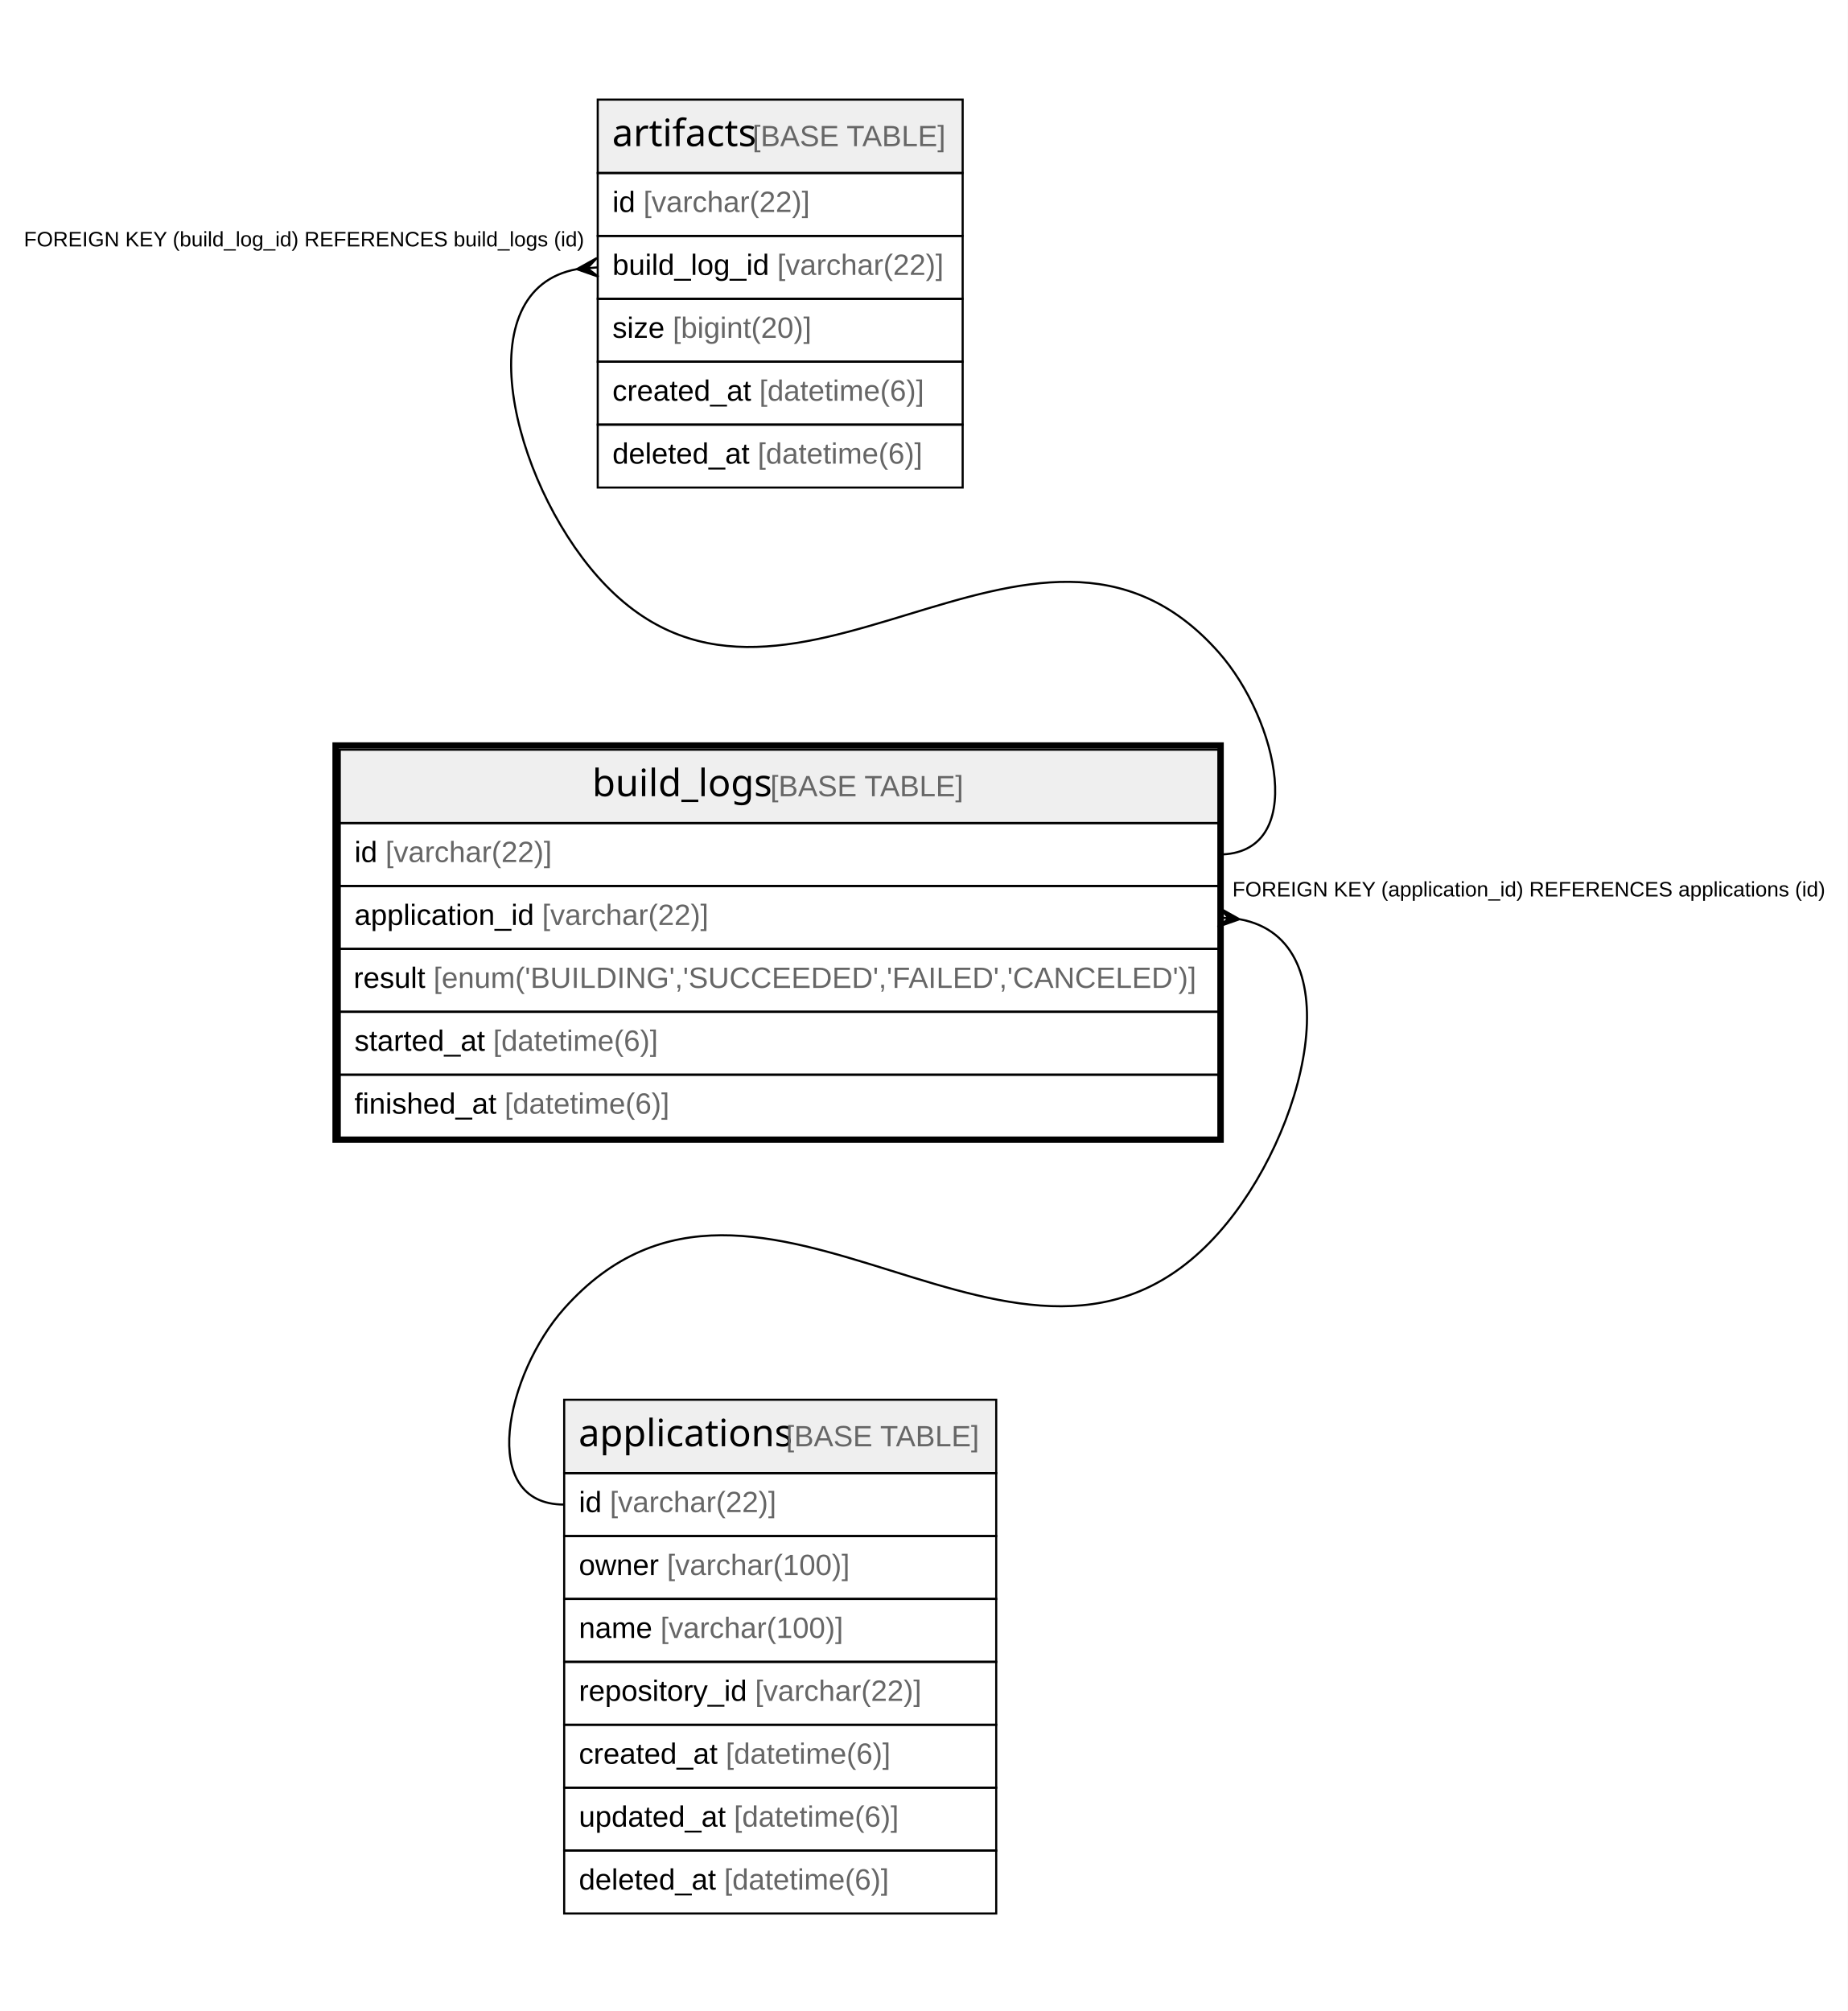
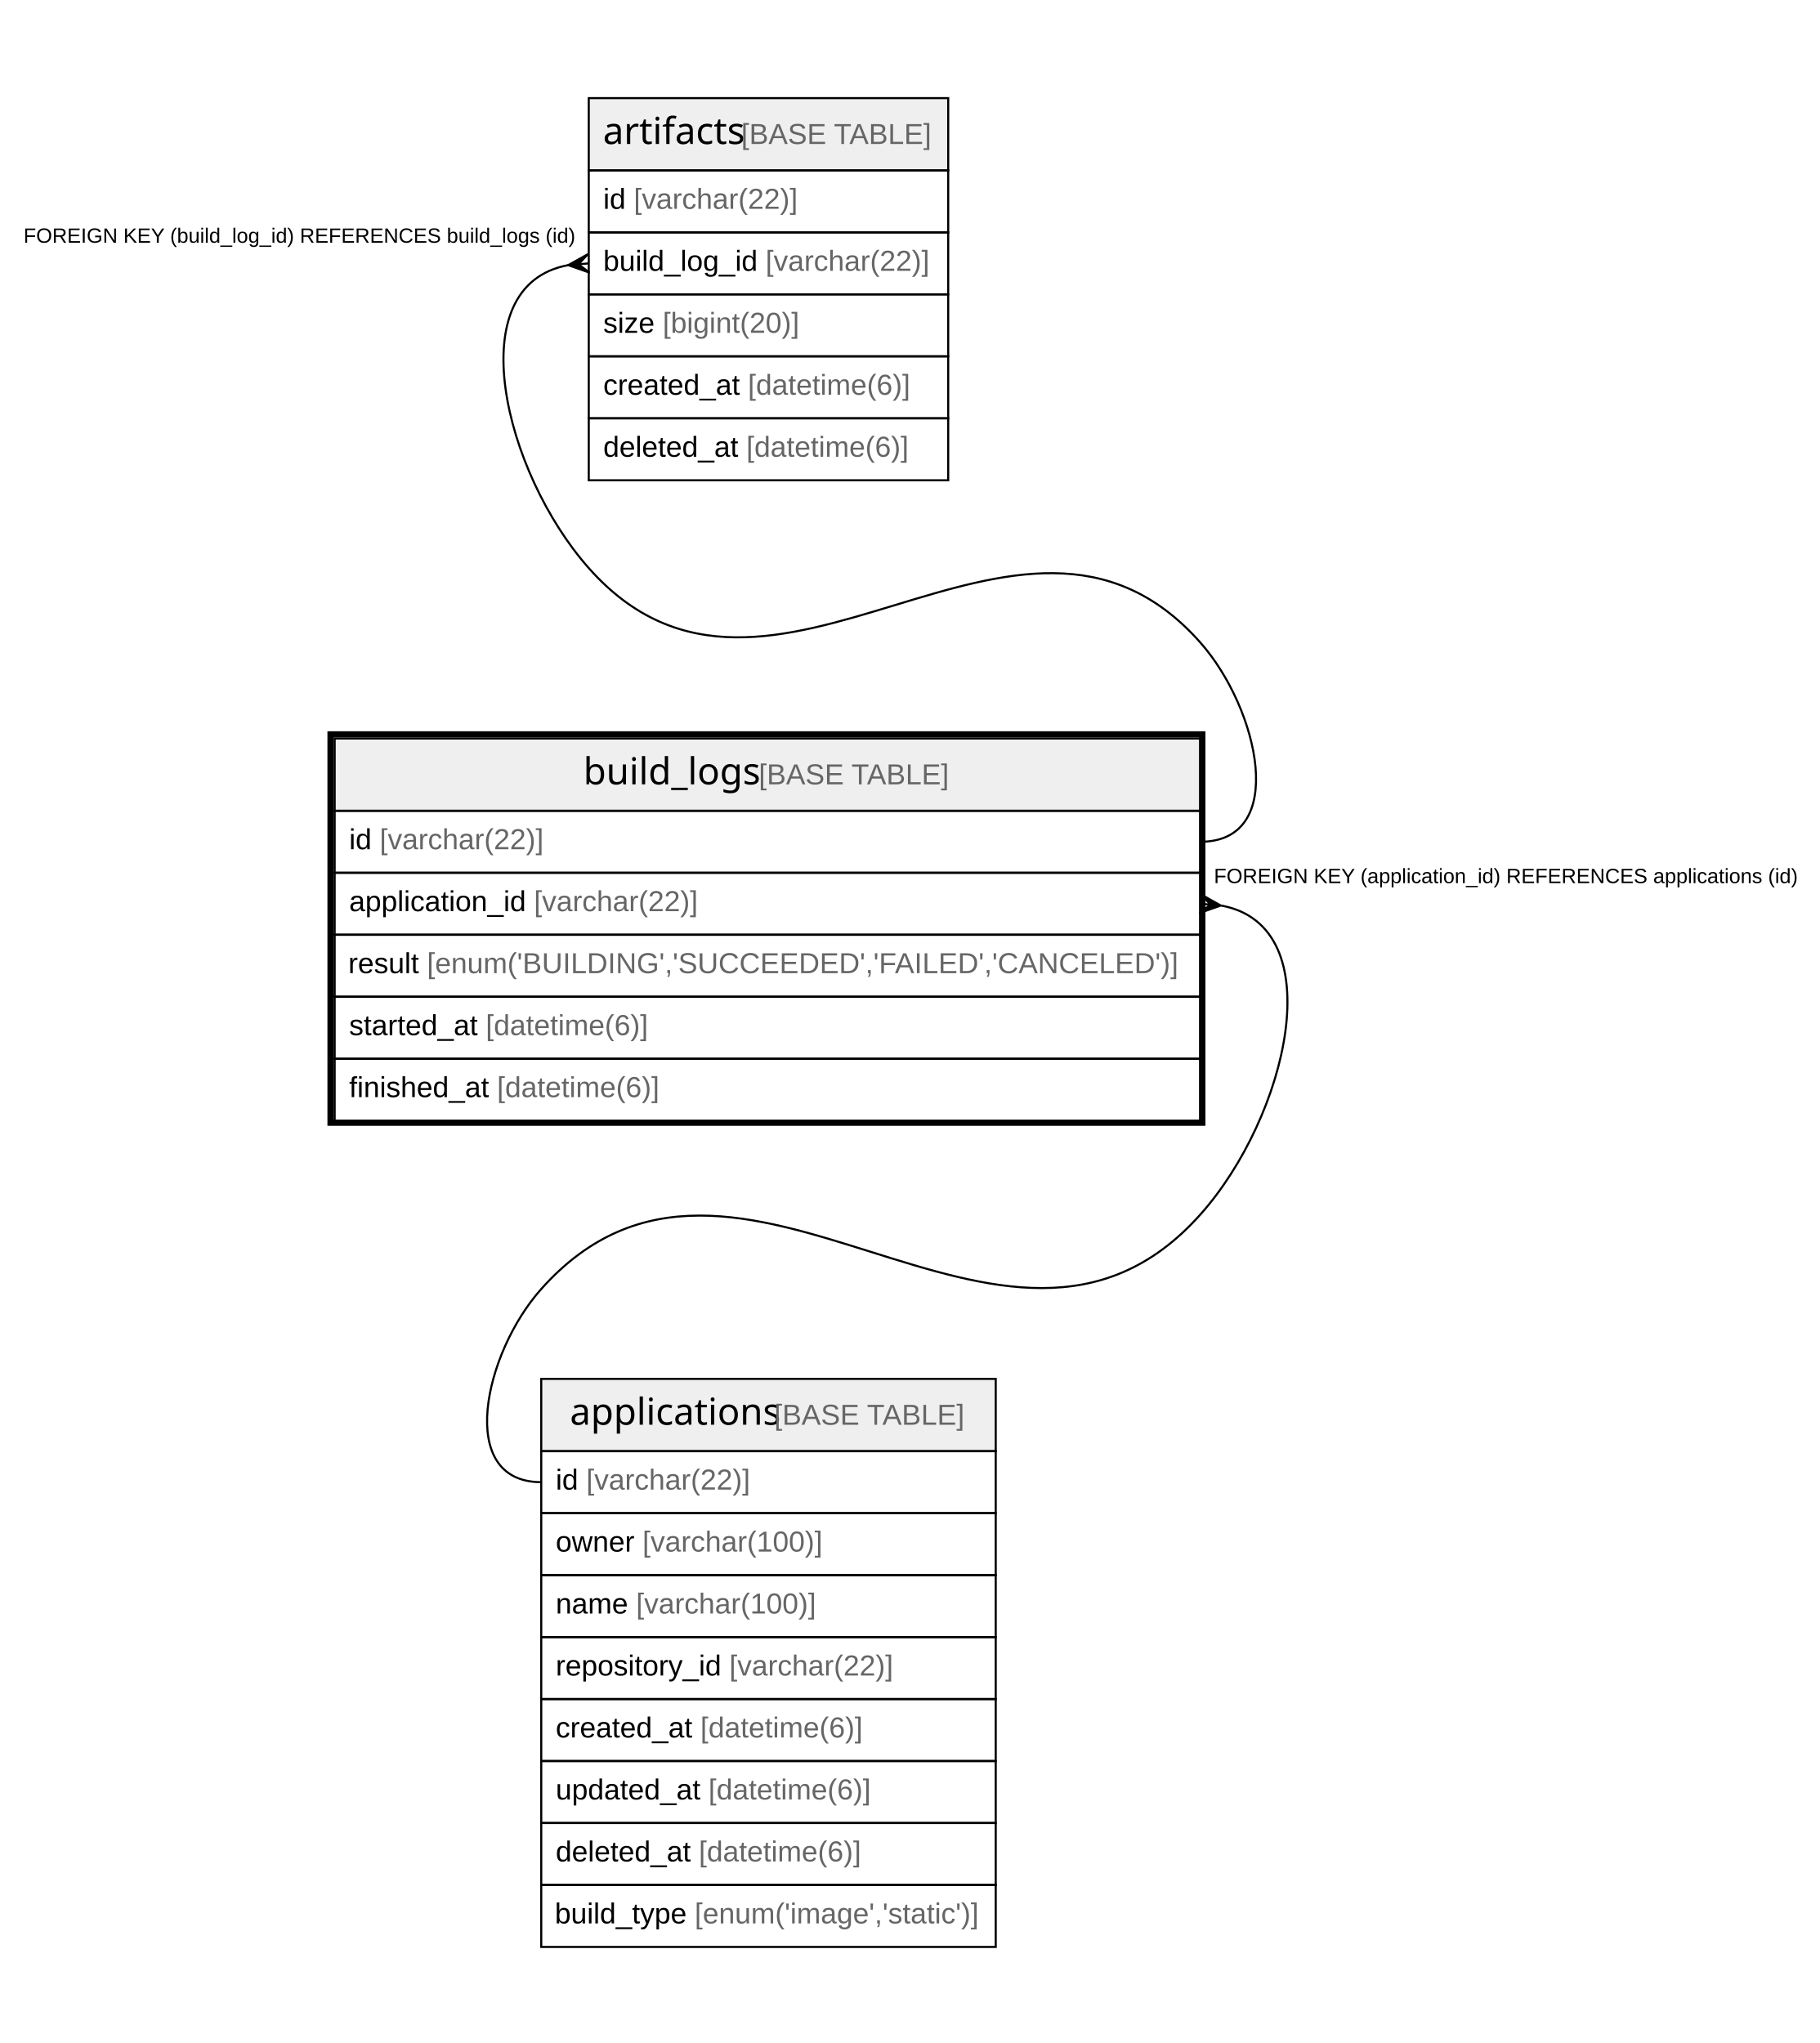
- <svg xmlns="http://www.w3.org/2000/svg" width="881pt" height="959pt" viewBox="0.00 0.00 881.00 959.00">
-   <g id="graph0" class="graph" transform="scale(1 1) rotate(0) translate(4 955)">
-     <polygon fill="#ffffff" stroke="transparent" points="-4,4 -4,-955 877,-955 877,4 -4,4" />
+ <svg xmlns="http://www.w3.org/2000/svg" width="881pt" height="989pt" viewBox="0.00 0.00 881.00 989.00">
+   <g id="graph0" class="graph" transform="scale(1 1) rotate(0) translate(4 985)">
+     <polygon fill="#ffffff" stroke="transparent" points="-4,4 -4,-985 877,-985 877,4 -4,4" />
    <g id="node1" class="node">
-       <polygon fill="#efefef" stroke="transparent" points="158,-562.5 158,-597.5 577,-597.5 577,-562.5 158,-562.5" />
-       <polygon fill="none" stroke="#000000" points="158,-562.5 158,-597.5 577,-597.5 577,-562.5 158,-562.5" />
-       <text text-anchor="start" x="278.363" y="-575.3" font-family="Arial Bold" font-size="18.00" fill="#000000">
+       <polygon fill="#efefef" stroke="transparent" points="158,-592.5 158,-627.5 577,-627.5 577,-592.5 158,-592.5" />
+       <polygon fill="none" stroke="#000000" points="158,-592.5 158,-627.5 577,-627.5 577,-592.5 158,-592.5" />
+       <text text-anchor="start" x="278.363" y="-605.3" font-family="Arial Bold" font-size="18.00" fill="#000000">
                build_logs
            </text>
-       <text text-anchor="start" x="359.383" y="-575.3" font-family="Arial" font-size="14.00" fill="#000000" />
-       <text text-anchor="start" x="363.274" y="-575.3" font-family="Arial" font-size="14.00" fill="#666666">[BASE
+       <text text-anchor="start" x="359.383" y="-605.3" font-family="Arial" font-size="14.00" fill="#000000" />
+       <text text-anchor="start" x="363.274" y="-605.3" font-family="Arial" font-size="14.00" fill="#666666">[BASE
                TABLE]
            </text>
+       <polygon fill="none" stroke="#000000" points="158,-562.5 158,-592.5 577,-592.5 577,-562.5 158,-562.5" />
+       <text text-anchor="start" x="165" y="-573.9" font-family="Arial" font-size="14.00" fill="#000000">id</text>
+       <text text-anchor="start" x="179.78" y="-573.9" font-family="Arial" font-size="14.00" fill="#666666">
+                 [varchar(22)]
+             </text>
      <polygon fill="none" stroke="#000000" points="158,-532.5 158,-562.5 577,-562.5 577,-532.5 158,-532.5" />
-       <text text-anchor="start" x="165" y="-543.9" font-family="Arial" font-size="14.00" fill="#000000">id</text>
-       <text text-anchor="start" x="179.78" y="-543.9" font-family="Arial" font-size="14.00" fill="#666666">
+       <text text-anchor="start" x="165" y="-543.9" font-family="Arial" font-size="14.00" fill="#000000">
+                 application_id
+             </text>
+       <text text-anchor="start" x="254.468" y="-543.9" font-family="Arial" font-size="14.00" fill="#666666">
                [varchar(22)]
            </text>
      <polygon fill="none" stroke="#000000" points="158,-502.5 158,-532.5 577,-532.5 577,-502.5 158,-502.5" />
-       <text text-anchor="start" x="165" y="-513.9" font-family="Arial" font-size="14.00" fill="#000000">
-                 application_id
+       <text text-anchor="start" x="164.574" y="-513.9" font-family="Arial" font-size="14.00" fill="#000000">
+                 result
            </text>
-       <text text-anchor="start" x="254.468" y="-513.9" font-family="Arial" font-size="14.00" fill="#666666">
-                 [varchar(22)]
+       <text text-anchor="start" x="202.688" y="-513.9" font-family="Arial" font-size="14.00" fill="#666666">
+                 [enum('BUILDING','SUCCEEDED','FAILED','CANCELED')]
            </text>
      <polygon fill="none" stroke="#000000" points="158,-472.5 158,-502.5 577,-502.5 577,-472.5 158,-472.5" />
-       <text text-anchor="start" x="164.574" y="-483.9" font-family="Arial" font-size="14.00" fill="#000000">
-                 result
+       <text text-anchor="start" x="165" y="-483.9" font-family="Arial" font-size="14.00" fill="#000000">
+                 started_at
            </text>
-       <text text-anchor="start" x="202.688" y="-483.9" font-family="Arial" font-size="14.00" fill="#666666">
-                 [enum('BUILDING','SUCCEEDED','FAILED','CANCELED')]
+       <text text-anchor="start" x="231.136" y="-483.9" font-family="Arial" font-size="14.00" fill="#666666">
+                 [datetime(6)]
            </text>
      <polygon fill="none" stroke="#000000" points="158,-442.5 158,-472.5 577,-472.5 577,-442.5 158,-442.5" />
      <text text-anchor="start" x="165" y="-453.9" font-family="Arial" font-size="14.00" fill="#000000">
-                 started_at
+                 finished_at
            </text>
-       <text text-anchor="start" x="231.136" y="-453.9" font-family="Arial" font-size="14.00" fill="#666666">
+       <text text-anchor="start" x="236.581" y="-453.9" font-family="Arial" font-size="14.00" fill="#666666">
                [datetime(6)]
            </text>
-       <polygon fill="none" stroke="#000000" points="158,-412.5 158,-442.5 577,-442.5 577,-412.5 158,-412.5" />
-       <text text-anchor="start" x="165" y="-423.9" font-family="Arial" font-size="14.00" fill="#000000">
-                 finished_at
+       <polygon fill="none" stroke="#000000" stroke-width="3" points="156,-441.5 156,-629.5 578,-629.5 578,-441.5 156,-441.5" />
+     </g>
+     <g id="node3" class="node">
+       <polygon fill="#efefef" stroke="transparent" points="258,-282.5 258,-317.5 478,-317.5 478,-282.5 258,-282.5" />
+       <polygon fill="none" stroke="#000000" points="258,-282.5 258,-317.5 478,-317.5 478,-282.5 258,-282.5" />
+       <text text-anchor="start" x="271.862" y="-295.3" font-family="Arial Bold" font-size="18.00" fill="#000000">
+                 applications
            </text>
-       <text text-anchor="start" x="236.581" y="-423.9" font-family="Arial" font-size="14.00" fill="#666666">
+       <text text-anchor="start" x="366.884" y="-295.3" font-family="Arial" font-size="14.00" fill="#000000" />
+       <text text-anchor="start" x="370.775" y="-295.3" font-family="Arial" font-size="14.00" fill="#666666">[BASE
+                 TABLE]
+             </text>
+       <polygon fill="none" stroke="#000000" points="258,-252.5 258,-282.5 478,-282.5 478,-252.5 258,-252.5" />
+       <text text-anchor="start" x="265" y="-263.9" font-family="Arial" font-size="14.00" fill="#000000">id</text>
+       <text text-anchor="start" x="279.78" y="-263.9" font-family="Arial" font-size="14.00" fill="#666666">
+                 [varchar(22)]
+             </text>
+       <polygon fill="none" stroke="#000000" points="258,-222.5 258,-252.5 478,-252.5 478,-222.5 258,-222.5" />
+       <text text-anchor="start" x="265" y="-233.9" font-family="Arial" font-size="14.00" fill="#000000">owner
+             </text>
+       <text text-anchor="start" x="307.006" y="-233.9" font-family="Arial" font-size="14.00" fill="#666666">
+                 [varchar(100)]
+             </text>
+       <polygon fill="none" stroke="#000000" points="258,-192.5 258,-222.5 478,-222.5 478,-192.5 258,-192.5" />
+       <text text-anchor="start" x="265" y="-203.9" font-family="Arial" font-size="14.00" fill="#000000">name
+             </text>
+       <text text-anchor="start" x="303.899" y="-203.9" font-family="Arial" font-size="14.00" fill="#666666">
+                 [varchar(100)]
+             </text>
+       <polygon fill="none" stroke="#000000" points="258,-162.5 258,-192.5 478,-192.5 478,-162.5 258,-162.5" />
+       <text text-anchor="start" x="265" y="-173.9" font-family="Arial" font-size="14.00" fill="#000000">
+                 repository_id
+             </text>
+       <text text-anchor="start" x="349.011" y="-173.9" font-family="Arial" font-size="14.00" fill="#666666">
+                 [varchar(22)]
+             </text>
+       <polygon fill="none" stroke="#000000" points="258,-132.5 258,-162.5 478,-162.5 478,-132.5 258,-132.5" />
+       <text text-anchor="start" x="265" y="-143.9" font-family="Arial" font-size="14.00" fill="#000000">
+                 created_at
+             </text>
+       <text text-anchor="start" x="335.028" y="-143.9" font-family="Arial" font-size="14.00" fill="#666666">
                [datetime(6)]
            </text>
-       <polygon fill="none" stroke="#000000" stroke-width="3" points="156,-411.5 156,-599.5 578,-599.5 578,-411.5 156,-411.5" />
-     </g>
-     <g id="node3" class="node">
-       <polygon fill="#efefef" stroke="transparent" points="265,-252.5 265,-287.5 471,-287.5 471,-252.5 265,-252.5" />
-       <polygon fill="none" stroke="#000000" points="265,-252.5 265,-287.5 471,-287.5 471,-252.5 265,-252.5" />
-       <text text-anchor="start" x="271.862" y="-265.3" font-family="Arial Bold" font-size="18.00" fill="#000000">
-                 applications
+       <polygon fill="none" stroke="#000000" points="258,-102.5 258,-132.5 478,-132.5 478,-102.5 258,-102.5" />
+       <text text-anchor="start" x="265" y="-113.9" font-family="Arial" font-size="14.00" fill="#000000">
+                 updated_at
            </text>
-       <text text-anchor="start" x="366.884" y="-265.3" font-family="Arial" font-size="14.00" fill="#000000" />
-       <text text-anchor="start" x="370.775" y="-265.3" font-family="Arial" font-size="14.00" fill="#666666">[BASE
-                 TABLE]
-             </text>
-       <polygon fill="none" stroke="#000000" points="265,-222.5 265,-252.5 471,-252.5 471,-222.5 265,-222.5" />
-       <text text-anchor="start" x="272" y="-233.9" font-family="Arial" font-size="14.00" fill="#000000">id</text>
-       <text text-anchor="start" x="286.78" y="-233.9" font-family="Arial" font-size="14.00" fill="#666666">
-                 [varchar(22)]
-             </text>
-       <polygon fill="none" stroke="#000000" points="265,-192.5 265,-222.5 471,-222.5 471,-192.5 265,-192.5" />
-       <text text-anchor="start" x="272" y="-203.9" font-family="Arial" font-size="14.00" fill="#000000">owner
-             </text>
-       <text text-anchor="start" x="314.006" y="-203.9" font-family="Arial" font-size="14.00" fill="#666666">
-                 [varchar(100)]
-             </text>
-       <polygon fill="none" stroke="#000000" points="265,-162.5 265,-192.5 471,-192.5 471,-162.5 265,-162.5" />
-       <text text-anchor="start" x="272" y="-173.9" font-family="Arial" font-size="14.00" fill="#000000">name
-             </text>
-       <text text-anchor="start" x="310.899" y="-173.9" font-family="Arial" font-size="14.00" fill="#666666">
-                 [varchar(100)]
-             </text>
-       <polygon fill="none" stroke="#000000" points="265,-132.5 265,-162.5 471,-162.5 471,-132.5 265,-132.5" />
-       <text text-anchor="start" x="272" y="-143.9" font-family="Arial" font-size="14.00" fill="#000000">
-                 repository_id
-             </text>
-       <text text-anchor="start" x="356.011" y="-143.9" font-family="Arial" font-size="14.00" fill="#666666">
-                 [varchar(22)]
-             </text>
-       <polygon fill="none" stroke="#000000" points="265,-102.5 265,-132.5 471,-132.5 471,-102.5 265,-102.5" />
-       <text text-anchor="start" x="272" y="-113.9" font-family="Arial" font-size="14.00" fill="#000000">
-                 created_at
-             </text>
-       <text text-anchor="start" x="342.028" y="-113.9" font-family="Arial" font-size="14.00" fill="#666666">
+       <text text-anchor="start" x="338.933" y="-113.9" font-family="Arial" font-size="14.00" fill="#666666">
                [datetime(6)]
            </text>
-       <polygon fill="none" stroke="#000000" points="265,-72.5 265,-102.5 471,-102.5 471,-72.5 265,-72.5" />
-       <text text-anchor="start" x="272" y="-83.9" font-family="Arial" font-size="14.00" fill="#000000">
-                 updated_at
+       <polygon fill="none" stroke="#000000" points="258,-72.5 258,-102.5 478,-102.5 478,-72.5 258,-72.5" />
+       <text text-anchor="start" x="265" y="-83.9" font-family="Arial" font-size="14.00" fill="#000000">
+                 deleted_at
            </text>
-       <text text-anchor="start" x="345.933" y="-83.9" font-family="Arial" font-size="14.00" fill="#666666">
+       <text text-anchor="start" x="334.257" y="-83.9" font-family="Arial" font-size="14.00" fill="#666666">
                [datetime(6)]
            </text>
-       <polygon fill="none" stroke="#000000" points="265,-42.5 265,-72.5 471,-72.5 471,-42.5 265,-42.5" />
-       <text text-anchor="start" x="272" y="-53.9" font-family="Arial" font-size="14.00" fill="#000000">
-                 deleted_at
+       <polygon fill="none" stroke="#000000" points="258,-42.5 258,-72.5 478,-72.5 478,-42.5 258,-42.5" />
+       <text text-anchor="start" x="264.576" y="-53.9" font-family="Arial" font-size="14.00" fill="#000000">
+                 build_type
            </text>
-       <text text-anchor="start" x="341.257" y="-53.9" font-family="Arial" font-size="14.00" fill="#666666">
-                 [datetime(6)]
-             </text>
+       <text text-anchor="start" x="332.266" y="-53.9" font-family="Arial" font-size="14.00" fill="#666666">[enum('image','static')]</text>
    </g>
    <g id="edge2" class="edge">
-       <path fill="none" stroke="#000000" d="M587.184,-516.622C641.374,-506.652 619.071,-414.204 577,-367 484.126,-262.794 357.874,-435.206 265,-331 237.351,-299.977 223.444,-237.5 265,-237.5" />
-       <polygon fill="#000000" stroke="#000000" points="586.963,-516.641 576.614,-513.017 581.981,-517.071 577,-517.5 577,-517.5 577,-517.5 581.981,-517.071 577.386,-521.983 586.963,-516.641 586.963,-516.641" />
-       <text text-anchor="start" x="583.602" y="-527.5" font-family="Arial" font-size="10.00" fill="#000000">
+       <path fill="none" stroke="#000000" d="M587.184,-546.622C641.381,-536.646 619.13,-444.151 577,-397 481.937,-290.605 353.063,-467.395 258,-361 230.312,-330.012 216.444,-267.5 258,-267.5" />
+       <polygon fill="#000000" stroke="#000000" points="586.963,-546.641 576.613,-543.017 581.981,-547.071 577,-547.5 577,-547.5 577,-547.5 581.981,-547.071 577.387,-551.983 586.963,-546.641 586.963,-546.641" />
+       <text text-anchor="start" x="583.602" y="-557.5" font-family="Arial" font-size="10.00" fill="#000000">
                FOREIGN KEY (application_id) REFERENCES applications (id)
            </text>
    </g>
    <g id="node2" class="node">
-       <polygon fill="#efefef" stroke="transparent" points="281,-872.5 281,-907.5 455,-907.5 455,-872.5 281,-872.5" />
-       <polygon fill="none" stroke="#000000" points="281,-872.5 281,-907.5 455,-907.5 455,-872.5 281,-872.5" />
-       <text text-anchor="start" x="287.87" y="-885.3" font-family="Arial Bold" font-size="18.00" fill="#000000">
+       <polygon fill="#efefef" stroke="transparent" points="281,-902.5 281,-937.5 455,-937.5 455,-902.5 281,-902.5" />
+       <polygon fill="none" stroke="#000000" points="281,-902.5 281,-937.5 455,-937.5 455,-902.5 281,-902.5" />
+       <text text-anchor="start" x="287.87" y="-915.3" font-family="Arial Bold" font-size="18.00" fill="#000000">
                artifacts
            </text>
-       <text text-anchor="start" x="350.876" y="-885.3" font-family="Arial" font-size="14.00" fill="#000000" />
-       <text text-anchor="start" x="354.766" y="-885.3" font-family="Arial" font-size="14.00" fill="#666666">[BASE
+       <text text-anchor="start" x="350.876" y="-915.3" font-family="Arial" font-size="14.00" fill="#000000" />
+       <text text-anchor="start" x="354.766" y="-915.3" font-family="Arial" font-size="14.00" fill="#666666">[BASE
                TABLE]
            </text>
+       <polygon fill="none" stroke="#000000" points="281,-872.5 281,-902.5 455,-902.5 455,-872.5 281,-872.5" />
+       <text text-anchor="start" x="288" y="-883.9" font-family="Arial" font-size="14.00" fill="#000000">id</text>
+       <text text-anchor="start" x="302.78" y="-883.9" font-family="Arial" font-size="14.00" fill="#666666">
+                 [varchar(22)]
+             </text>
      <polygon fill="none" stroke="#000000" points="281,-842.5 281,-872.5 455,-872.5 455,-842.5 281,-842.5" />
-       <text text-anchor="start" x="288" y="-853.9" font-family="Arial" font-size="14.00" fill="#000000">id</text>
-       <text text-anchor="start" x="302.78" y="-853.9" font-family="Arial" font-size="14.00" fill="#666666">
+       <text text-anchor="start" x="288" y="-853.9" font-family="Arial" font-size="14.00" fill="#000000">
+                 build_log_id
+             </text>
+       <text text-anchor="start" x="366.578" y="-853.9" font-family="Arial" font-size="14.00" fill="#666666">
                [varchar(22)]
            </text>
      <polygon fill="none" stroke="#000000" points="281,-812.5 281,-842.5 455,-842.5 455,-812.5 281,-812.5" />
-       <text text-anchor="start" x="288" y="-823.9" font-family="Arial" font-size="14.00" fill="#000000">
-                 build_log_id
+       <text text-anchor="start" x="288" y="-823.9" font-family="Arial" font-size="14.00" fill="#000000">size
            </text>
-       <text text-anchor="start" x="366.578" y="-823.9" font-family="Arial" font-size="14.00" fill="#666666">
-                 [varchar(22)]
+       <text text-anchor="start" x="316.78" y="-823.9" font-family="Arial" font-size="14.00" fill="#666666">
+                 [bigint(20)]
            </text>
      <polygon fill="none" stroke="#000000" points="281,-782.5 281,-812.5 455,-812.5 455,-782.5 281,-782.5" />
-       <text text-anchor="start" x="288" y="-793.9" font-family="Arial" font-size="14.00" fill="#000000">size
+       <text text-anchor="start" x="288" y="-793.9" font-family="Arial" font-size="14.00" fill="#000000">
+                 created_at
            </text>
-       <text text-anchor="start" x="316.78" y="-793.9" font-family="Arial" font-size="14.00" fill="#666666">
-                 [bigint(20)]
+       <text text-anchor="start" x="358.028" y="-793.9" font-family="Arial" font-size="14.00" fill="#666666">
+                 [datetime(6)]
            </text>
      <polygon fill="none" stroke="#000000" points="281,-752.5 281,-782.5 455,-782.5 455,-752.5 281,-752.5" />
      <text text-anchor="start" x="288" y="-763.9" font-family="Arial" font-size="14.00" fill="#000000">
-                 created_at
-             </text>
-       <text text-anchor="start" x="358.028" y="-763.9" font-family="Arial" font-size="14.00" fill="#666666">
-                 [datetime(6)]
-             </text>
-       <polygon fill="none" stroke="#000000" points="281,-722.5 281,-752.5 455,-752.5 455,-722.5 281,-722.5" />
-       <text text-anchor="start" x="288" y="-733.9" font-family="Arial" font-size="14.00" fill="#000000">
                deleted_at
            </text>
-       <text text-anchor="start" x="357.257" y="-733.9" font-family="Arial" font-size="14.00" fill="#666666">
+       <text text-anchor="start" x="357.257" y="-763.9" font-family="Arial" font-size="14.00" fill="#666666">
                [datetime(6)]
            </text>
    </g>
    <g id="edge1" class="edge">
-       <path fill="none" stroke="#000000" d="M271.02,-826.641C217.924,-816.882 239.911,-726.39 281,-680 368.87,-580.795 489.13,-743.205 577,-644 605.437,-611.894 619.889,-547.5 577,-547.5" />
-       <polygon fill="#000000" stroke="#000000" points="271.037,-826.642 280.614,-831.983 276.018,-827.071 281,-827.5 281,-827.5 281,-827.5 276.018,-827.071 281.386,-823.017 271.037,-826.642 271.037,-826.642" />
-       <text text-anchor="start" x="7.381" y="-837.5" font-family="Arial" font-size="10.00" fill="#000000">FOREIGN
+       <path fill="none" stroke="#000000" d="M271.02,-856.641C217.924,-846.882 239.911,-756.39 281,-710 368.87,-610.795 489.13,-773.205 577,-674 605.437,-641.894 619.889,-577.5 577,-577.5" />
+       <polygon fill="#000000" stroke="#000000" points="271.037,-856.642 280.614,-861.983 276.018,-857.071 281,-857.5 281,-857.5 281,-857.5 276.018,-857.071 281.386,-853.017 271.037,-856.642 271.037,-856.642" />
+       <text text-anchor="start" x="7.381" y="-867.5" font-family="Arial" font-size="10.00" fill="#000000">FOREIGN
                KEY (build_log_id) REFERENCES build_logs (id)
            </text>
    </g>
  </g>
</svg>
